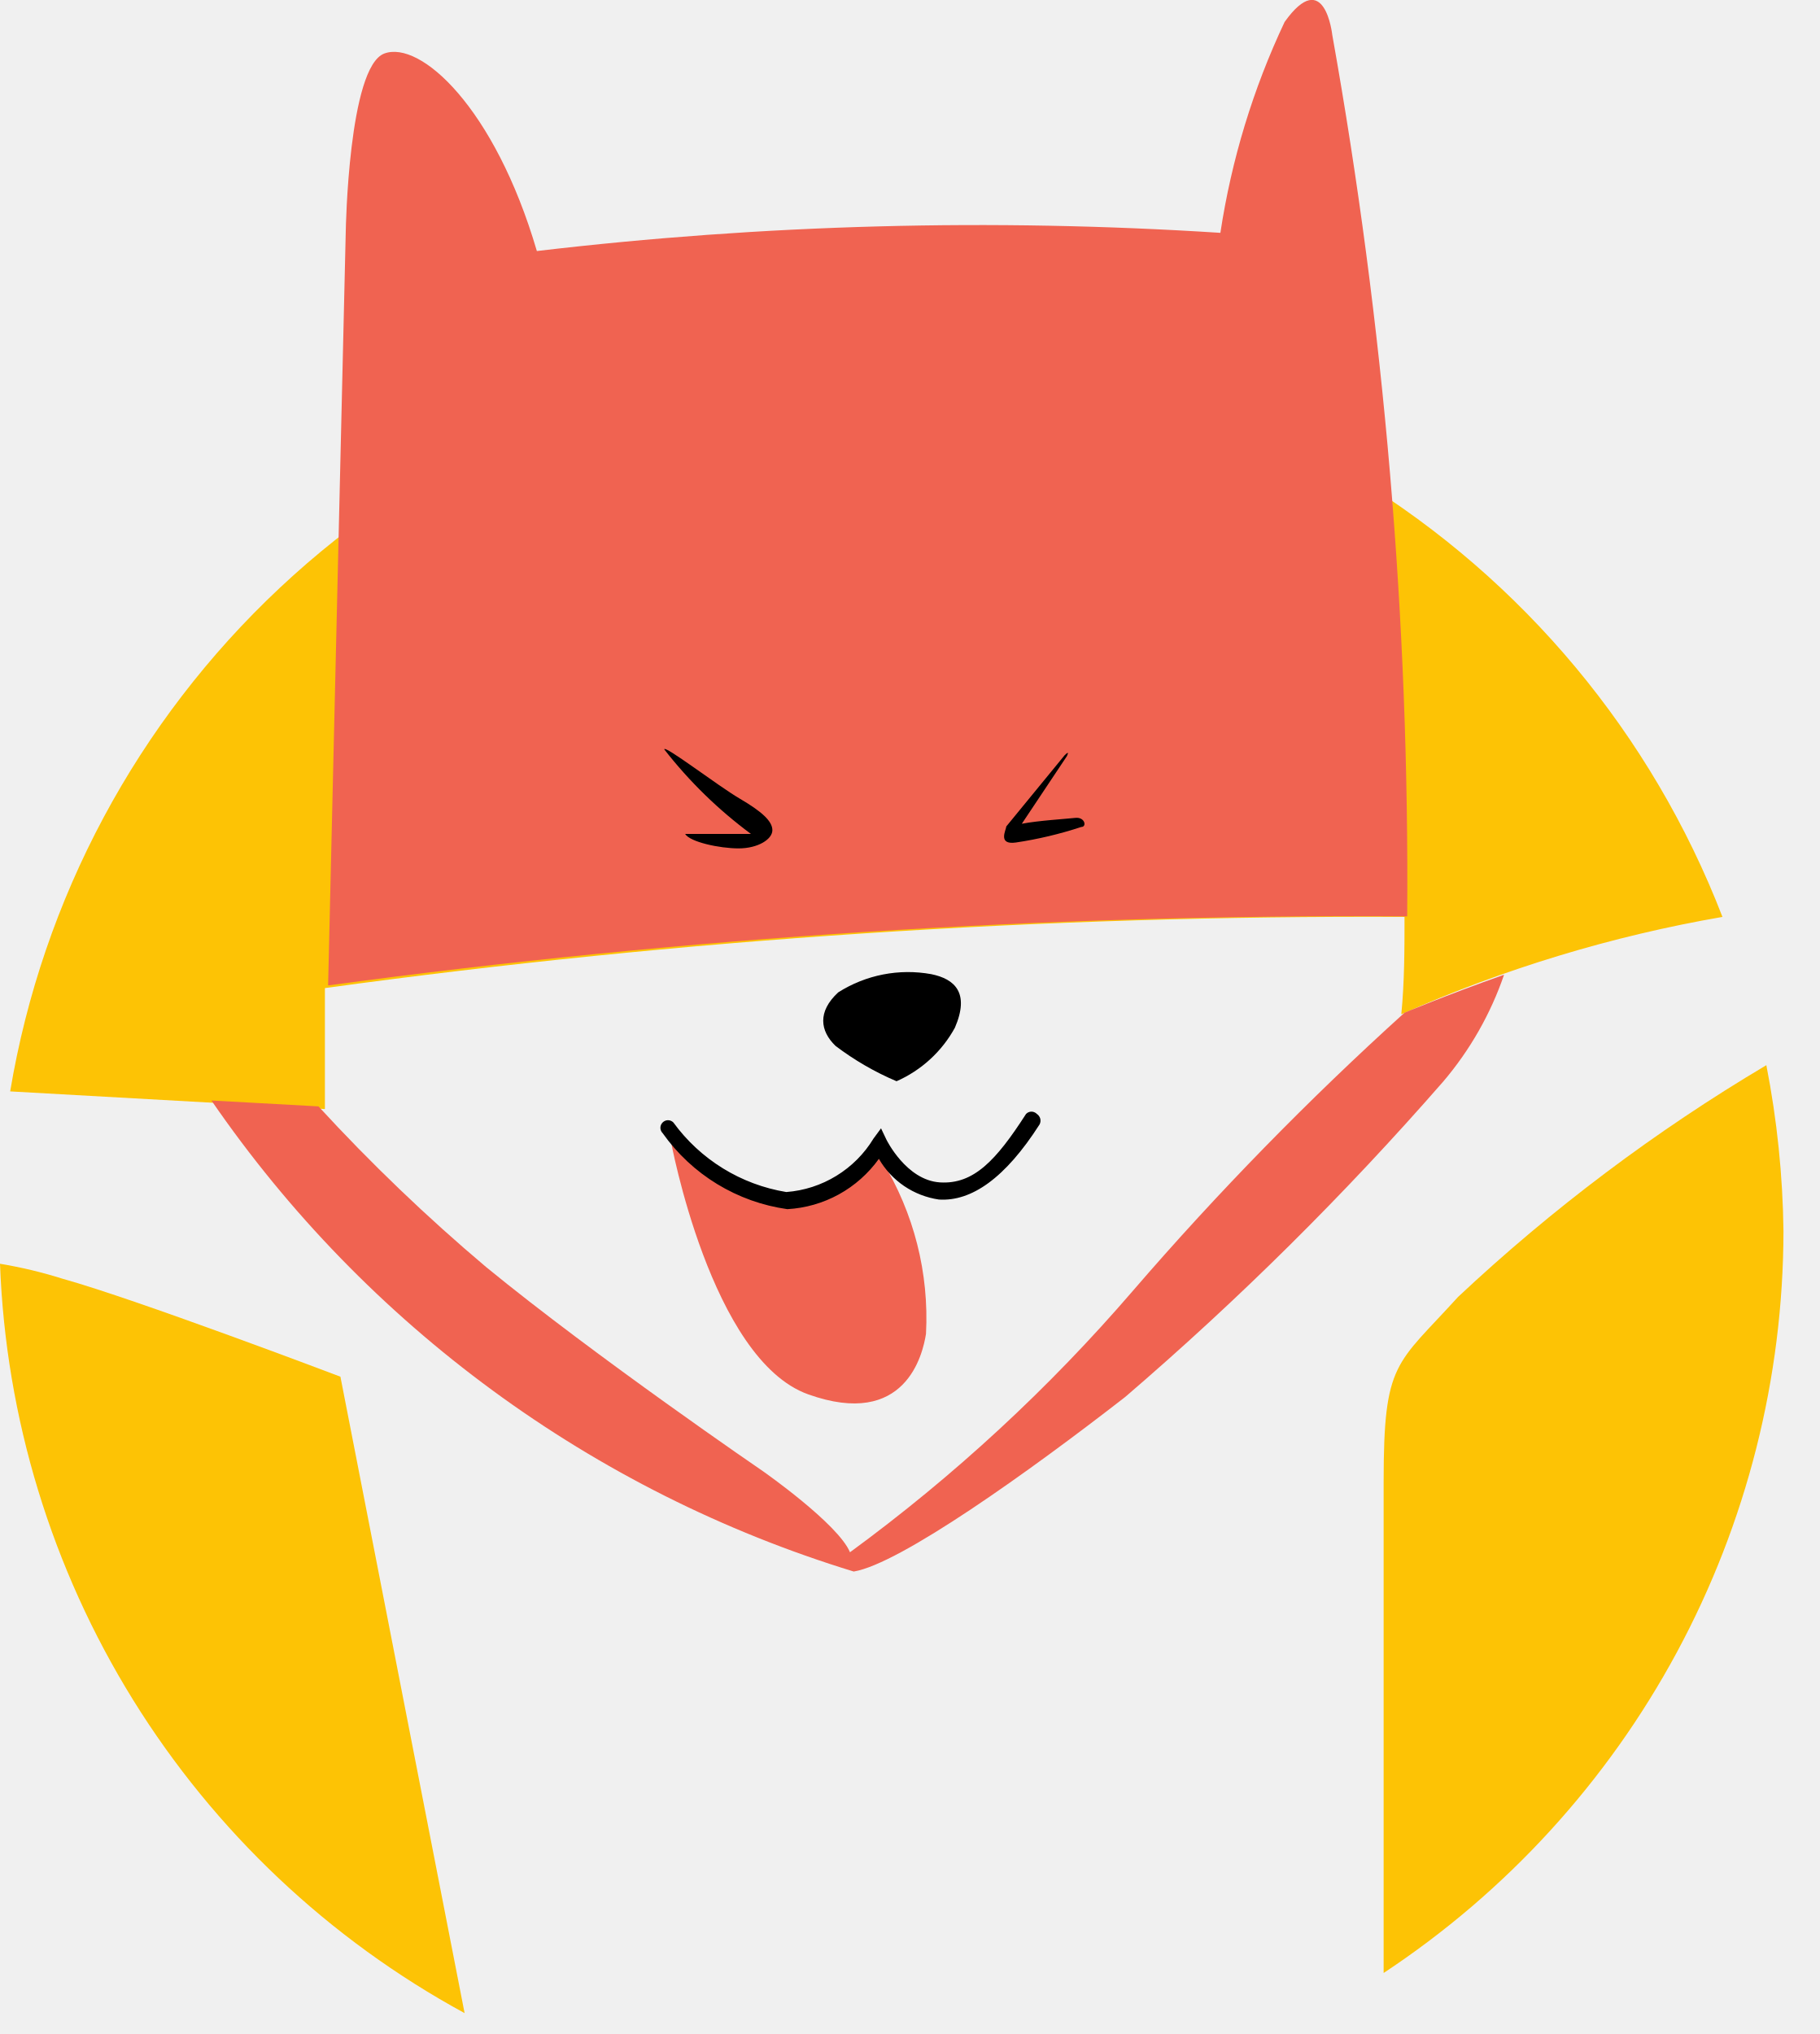
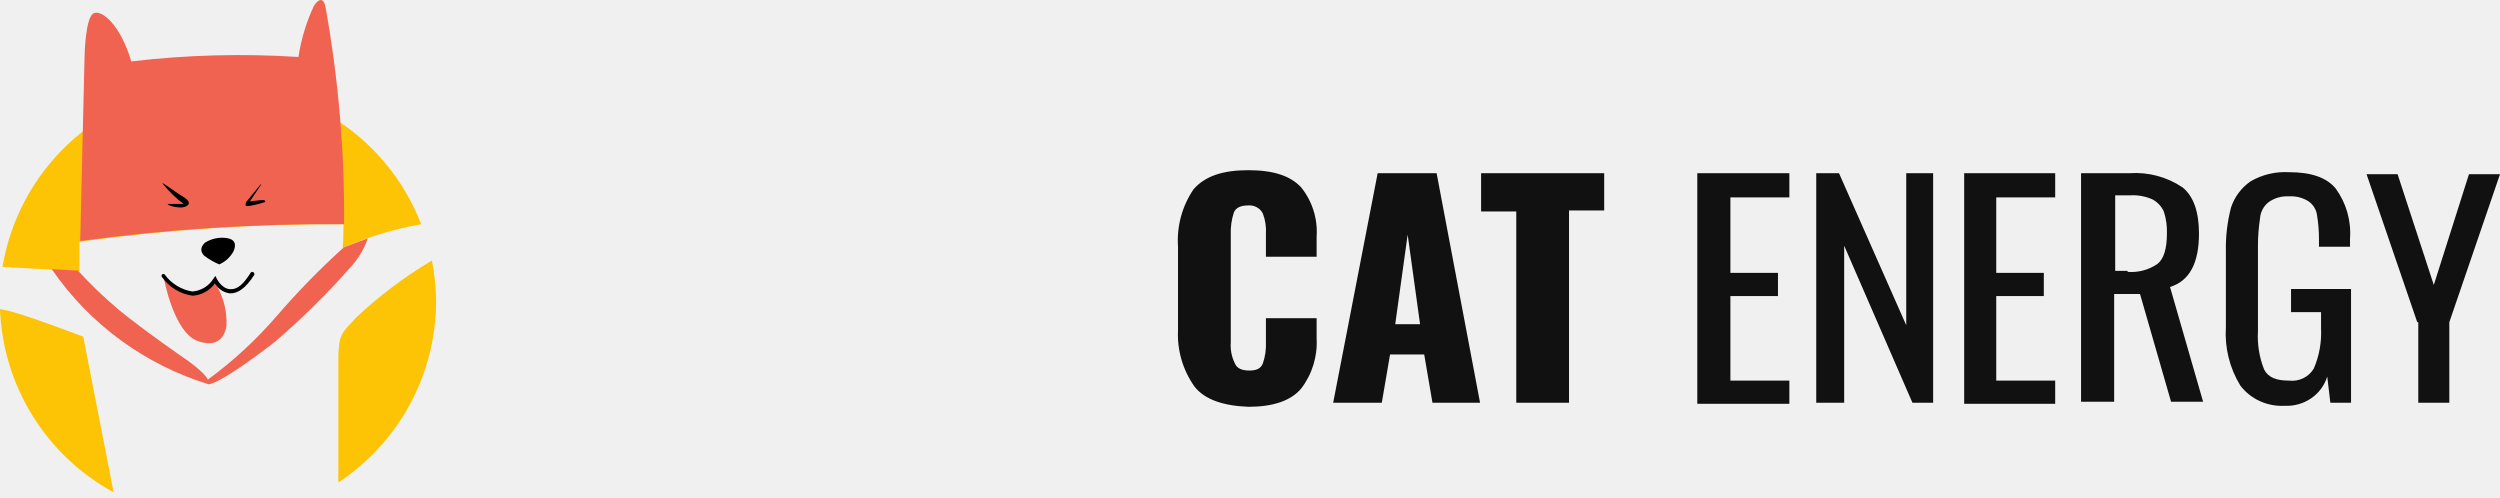
- <svg xmlns="http://www.w3.org/2000/svg" width="34" height="38" viewBox="0 0 34 38" fill="none">
-   <g clip-path="url(#clip0_153_267)">
-     <path d="M6.07 20.72V18.46C12.754 17.542 19.494 17.098 26.24 17.13C26.24 17.73 26.24 18.34 26.18 18.95C28.098 18.099 30.113 17.488 32.18 17.13C30.863 13.722 28.462 10.841 25.347 8.931C22.232 7.021 18.576 6.186 14.941 6.557C11.306 6.927 7.894 8.482 5.229 10.981C2.563 13.48 0.793 16.786 0.19 20.39L6.07 20.72Z" fill="#FDC305" />
-     <path d="M27.24 24.23C26.08 25.51 25.85 25.43 25.85 27.68C25.85 28.59 25.85 32.58 25.85 36.86C28.142 35.346 30.024 33.288 31.328 30.869C32.632 28.451 33.316 25.747 33.32 23C33.307 21.959 33.2 20.922 33 19.9C30.928 21.13 28.997 22.581 27.24 24.23Z" fill="#FDC305" />
-     <path d="M6.36 25.72C6.36 25.72 2.57 24.28 1.17 23.89C0.787 23.769 0.396 23.676 0 23.61C0.108 26.496 0.966 29.304 2.487 31.759C4.009 34.213 6.143 36.23 8.68 37.61L6.36 25.72Z" fill="#FDC305" />
-     <path d="M26.29 17.12C26.331 11.599 25.862 6.085 24.89 0.65C24.89 0.65 24.75 -0.64 24 0.41C23.411 1.658 23.007 2.985 22.8 4.35C18.542 4.076 14.268 4.19 10.03 4.69C9.24 2 7.85 0.75 7.18 1C6.51 1.25 6.46 4.31 6.46 4.31L6.13 18.41C12.811 17.506 19.548 17.075 26.29 17.12Z" fill="#F06351" />
-     <path d="M12.41 14C12.41 13.91 13.41 14.68 13.82 14.92C14.23 15.16 14.43 15.34 14.43 15.51C14.43 15.68 14.16 15.85 13.8 15.85C13.44 15.85 12.89 15.73 12.8 15.58H13.74H14.03C13.421 15.129 12.876 14.598 12.41 14Z" fill="black" />
-     <path d="M19.89 14.11L18.8 15.44C18.8 15.5 18.63 15.79 18.98 15.74C19.394 15.678 19.802 15.581 20.2 15.45C20.31 15.45 20.27 15.26 20.09 15.28C19.91 15.3 19.4 15.33 19.09 15.39L19.93 14.13C19.93 14.13 20 14 19.89 14.11Z" fill="black" />
-     <path d="M16.75 20.2C17.213 19.996 17.597 19.644 17.84 19.2C18.12 18.55 17.84 18.29 17.4 18.2C16.798 18.09 16.177 18.212 15.66 18.54C15.27 18.9 15.32 19.26 15.61 19.54C15.961 19.806 16.344 20.028 16.75 20.2Z" fill="black" />
-     <path d="M16.35 21.45C16.238 21.678 16.082 21.883 15.89 22.05C15.605 22.279 15.255 22.412 14.89 22.43C14.364 22.472 13.841 22.319 13.42 22C13.222 21.881 13.044 21.732 12.89 21.56C12.79 21.449 12.667 21.36 12.53 21.3C12.53 21.3 13.28 25.4 15.1 26.05C16.92 26.7 17.24 25.3 17.3 24.92C17.36 23.785 17.074 22.659 16.48 21.69C16.46 21.38 16.45 21.58 16.35 21.45Z" fill="#F06351" />
-     <path d="M14.71 22.59C14.245 22.525 13.799 22.365 13.398 22.121C12.998 21.877 12.651 21.553 12.38 21.17C12.367 21.157 12.356 21.141 12.349 21.124C12.342 21.107 12.338 21.089 12.338 21.07C12.338 21.051 12.342 21.033 12.349 21.016C12.356 20.999 12.367 20.983 12.38 20.97C12.393 20.957 12.409 20.946 12.426 20.939C12.443 20.932 12.461 20.928 12.48 20.928C12.499 20.928 12.517 20.932 12.534 20.939C12.551 20.946 12.567 20.957 12.58 20.97C13.085 21.664 13.843 22.131 14.69 22.27C15.022 22.245 15.343 22.141 15.626 21.967C15.91 21.793 16.148 21.554 16.32 21.27L16.46 21.08L16.56 21.29C16.56 21.29 16.93 22.05 17.56 22.09C18.19 22.13 18.61 21.68 19.17 20.81C19.183 20.797 19.199 20.786 19.216 20.779C19.233 20.772 19.251 20.768 19.27 20.768C19.289 20.768 19.307 20.772 19.324 20.779C19.341 20.786 19.357 20.797 19.37 20.81C19.402 20.831 19.425 20.863 19.435 20.9C19.444 20.937 19.439 20.977 19.42 21.01C18.78 22.01 18.15 22.45 17.54 22.41C17.308 22.376 17.087 22.29 16.893 22.159C16.699 22.027 16.537 21.853 16.42 21.65C16.223 21.924 15.968 22.151 15.672 22.314C15.376 22.477 15.047 22.571 14.71 22.59Z" fill="black" />
-     <path d="M26.24 18.92C24.445 20.544 22.751 22.277 21.17 24.11C19.599 25.936 17.824 27.577 15.88 29C15.66 28.47 14.26 27.49 14.26 27.49C14.26 27.49 11.13 25.35 9.08 23.67C7.974 22.737 6.929 21.735 5.95 20.67L3.95 20.56C6.84 24.765 11.07 27.868 15.95 29.36C16.81 29.22 19.22 27.5 21.02 26.1C23.139 24.282 25.124 22.313 26.96 20.21C27.462 19.621 27.849 18.942 28.1 18.21C27 18.6 26.24 18.92 26.24 18.92Z" fill="#F06351" />
-   </g>
-   <defs>
-     <clipPath id="clip0_153_267">
-       <rect width="33.32" height="37.61" fill="white" />
-     </clipPath>
-   </defs>
+ <svg xmlns="http://www.w3.org/2000/svg" width="191" height="38" fill="none">
+   <path d="M6.07 20.722v-2.26a143.25 143.25 0 0 1 20.17-1.33c0 .6 0 1.21-.06 1.82a25.518 25.518 0 0 1 6-1.82 16.67 16.67 0 0 0-31.99 3.26l5.88.33ZM27.24 24.232c-1.16 1.28-1.39 1.2-1.39 3.45v9.18a16.642 16.642 0 0 0 7.47-13.86 17.302 17.302 0 0 0-.32-3.1 33.108 33.108 0 0 0-5.76 4.33ZM6.36 25.722s-3.79-1.44-5.19-1.83a8.527 8.527 0 0 0-1.17-.28 16.65 16.65 0 0 0 8.68 14l-2.32-11.89Z" fill="#FDC305" />
+   <path d="M26.29 17.122a89.8 89.8 0 0 0-1.4-16.47s-.14-1.29-.89-.24a14.22 14.22 0 0 0-1.2 3.94 70.34 70.34 0 0 0-12.77.34c-.79-2.69-2.18-3.94-2.85-3.69-.67.25-.72 3.31-.72 3.31l-.33 14.1a143.211 143.211 0 0 1 20.16-1.29Z" fill="#F06351" />
+   <path d="M12.41 14.002c0-.09 1 .68 1.41.92.41.24.61.42.61.59 0 .17-.27.34-.63.34s-.91-.12-1-.27h1.23a8.342 8.342 0 0 1-1.62-1.58ZM19.89 14.112l-1.09 1.33c0 .06-.17.35.18.3a7.361 7.361 0 0 0 1.22-.29c.11 0 .07-.19-.11-.17-.18.02-.69.05-1 .11l.84-1.26s.07-.13-.04-.02ZM16.75 20.202a2.3 2.3 0 0 0 1.09-1c.28-.65 0-.91-.44-1a2.43 2.43 0 0 0-1.74.34c-.39.36-.34.72-.05 1 .351.266.734.487 1.14.66Z" fill="#000" />
+   <path d="M16.35 21.452a1.921 1.921 0 0 1-.46.6 1.73 1.73 0 0 1-1 .38 2.15 2.15 0 0 1-1.47-.43 2.302 2.302 0 0 1-.53-.44c-.1-.111-.223-.2-.36-.26 0 0 .75 4.1 2.57 4.75 1.82.65 2.14-.75 2.2-1.13a5.61 5.61 0 0 0-.82-3.23c-.02-.31-.03-.11-.13-.24Z" fill="#F06351" />
+   <path d="M14.71 22.592a3.44 3.44 0 0 1-2.33-1.42.14.14 0 0 1 .046-.231.138.138 0 0 1 .154.03 3.26 3.26 0 0 0 2.11 1.3 2.09 2.09 0 0 0 1.63-1l.14-.19.1.21s.37.76 1 .8c.63.04 1.05-.41 1.61-1.28a.138.138 0 0 1 .1-.041.138.138 0 0 1 .1.042.15.15 0 0 1 .05.2c-.64 1-1.27 1.44-1.88 1.4a1.551 1.551 0 0 1-1.12-.76 2.261 2.261 0 0 1-1.71.94Z" fill="#000" />
+   <path d="M26.24 18.922a58.606 58.606 0 0 0-5.07 5.19 31.637 31.637 0 0 1-5.29 4.89c-.22-.53-1.62-1.51-1.62-1.51s-3.13-2.14-5.18-3.82a34.139 34.139 0 0 1-3.13-3l-2-.11a22.57 22.57 0 0 0 12 8.8c.86-.14 3.27-1.86 5.07-3.26a58.14 58.14 0 0 0 5.94-5.89 6.15 6.15 0 0 0 1.14-2c-1.1.39-1.86.71-1.86.71Z" fill="#F06351" />
+   <path d="M91.264 29.54A6.864 6.864 0 0 1 90 25.232v-6.384a6.949 6.949 0 0 1 1.186-4.385c.869-1 2.212-1.461 4.188-1.461 1.976 0 3.24.461 4.03 1.307a5.418 5.418 0 0 1 1.186 3.77v1.538h-3.873v-1.77a3.691 3.691 0 0 0-.237-1.538 1.12 1.12 0 0 0-.456-.472 1.163 1.163 0 0 0-.65-.143c-.553 0-.948.154-1.106.538a4.846 4.846 0 0 0-.237 1.693v8.23a3.112 3.112 0 0 0 .316 1.616c.158.384.553.538 1.106.538s.87-.154 1.027-.538c.18-.52.26-1.068.237-1.616V24.31h3.873v1.539a5.776 5.776 0 0 1-1.186 3.846c-.79.923-2.133 1.385-4.03 1.385-1.897-.077-3.32-.539-4.11-1.539ZM105.253 13.232h4.504l3.32 17.539h-3.636l-.632-3.692h-2.608l-.632 3.692h-3.715l3.399-17.539Zm3.24 11.539-.948-6.846-.949 6.846h1.897ZM115.843 16.155h-2.687v-2.923h9.404v2.847h-2.687V30.77h-4.03V16.155ZM136.707 13.232v1.847h-4.505v5.769h3.635v1.769h-3.635v6.462h4.505v1.769h-7.034V13.232h7.034ZM138.761 13.232h1.739l5.137 11.616V13.232h2.055v17.539h-1.581l-5.216-12v12h-2.134V13.232ZM150.063 13.232h6.954v1.847h-4.504v5.769h3.635v1.769h-3.635v6.462h4.504v1.769h-6.954V13.232ZM162.707 13.232a6.453 6.453 0 0 1 4.031 1.077c.869.693 1.264 1.923 1.264 3.539 0 2.23-.711 3.615-2.212 4.077l2.528 8.769h-2.449l-2.371-8.23h-1.976v8.23h-2.529V13.232h3.714Zm-.158 7.539a3.523 3.523 0 0 0 2.292-.616c.474-.384.711-1.153.711-2.307a4.839 4.839 0 0 0-.237-1.692 1.975 1.975 0 0 0-.869-.924 3.692 3.692 0 0 0-1.739-.307h-1.106v5.769h.948v.077ZM171.164 29.463a7.608 7.608 0 0 1-1.107-4.461v-5.846a12.268 12.268 0 0 1 .395-3.308 3.92 3.92 0 0 1 1.502-2c.882-.509 1.9-.75 2.924-.693 1.66 0 2.845.385 3.556 1.231a5.773 5.773 0 0 1 1.107 3.846v.616h-2.371v-.539c.003-.644-.05-1.287-.158-1.923a1.533 1.533 0 0 0-.633-1 2.49 2.49 0 0 0-1.501-.384 2.417 2.417 0 0 0-1.581.461 1.734 1.734 0 0 0-.632 1.231 14.023 14.023 0 0 0-.158 2.077v6.538a6.816 6.816 0 0 0 .474 2.923c.316.616.949.847 1.897.847a1.96 1.96 0 0 0 1.092-.183c.337-.164.617-.422.805-.74a6.922 6.922 0 0 0 .553-3.077v-1.231h-2.292v-1.77h4.584v8.693h-1.581l-.237-2a3.143 3.143 0 0 1-1.226 1.658 3.287 3.287 0 0 1-2.014.573 4.049 4.049 0 0 1-1.899-.352 3.927 3.927 0 0 1-1.499-1.187ZM184.678 24.617l-3.873-11.308h2.371l2.766 8.462 2.687-8.462H191l-3.872 11.308v6.154h-2.371v-6.154h-.079Z" fill="#111" />
</svg>
